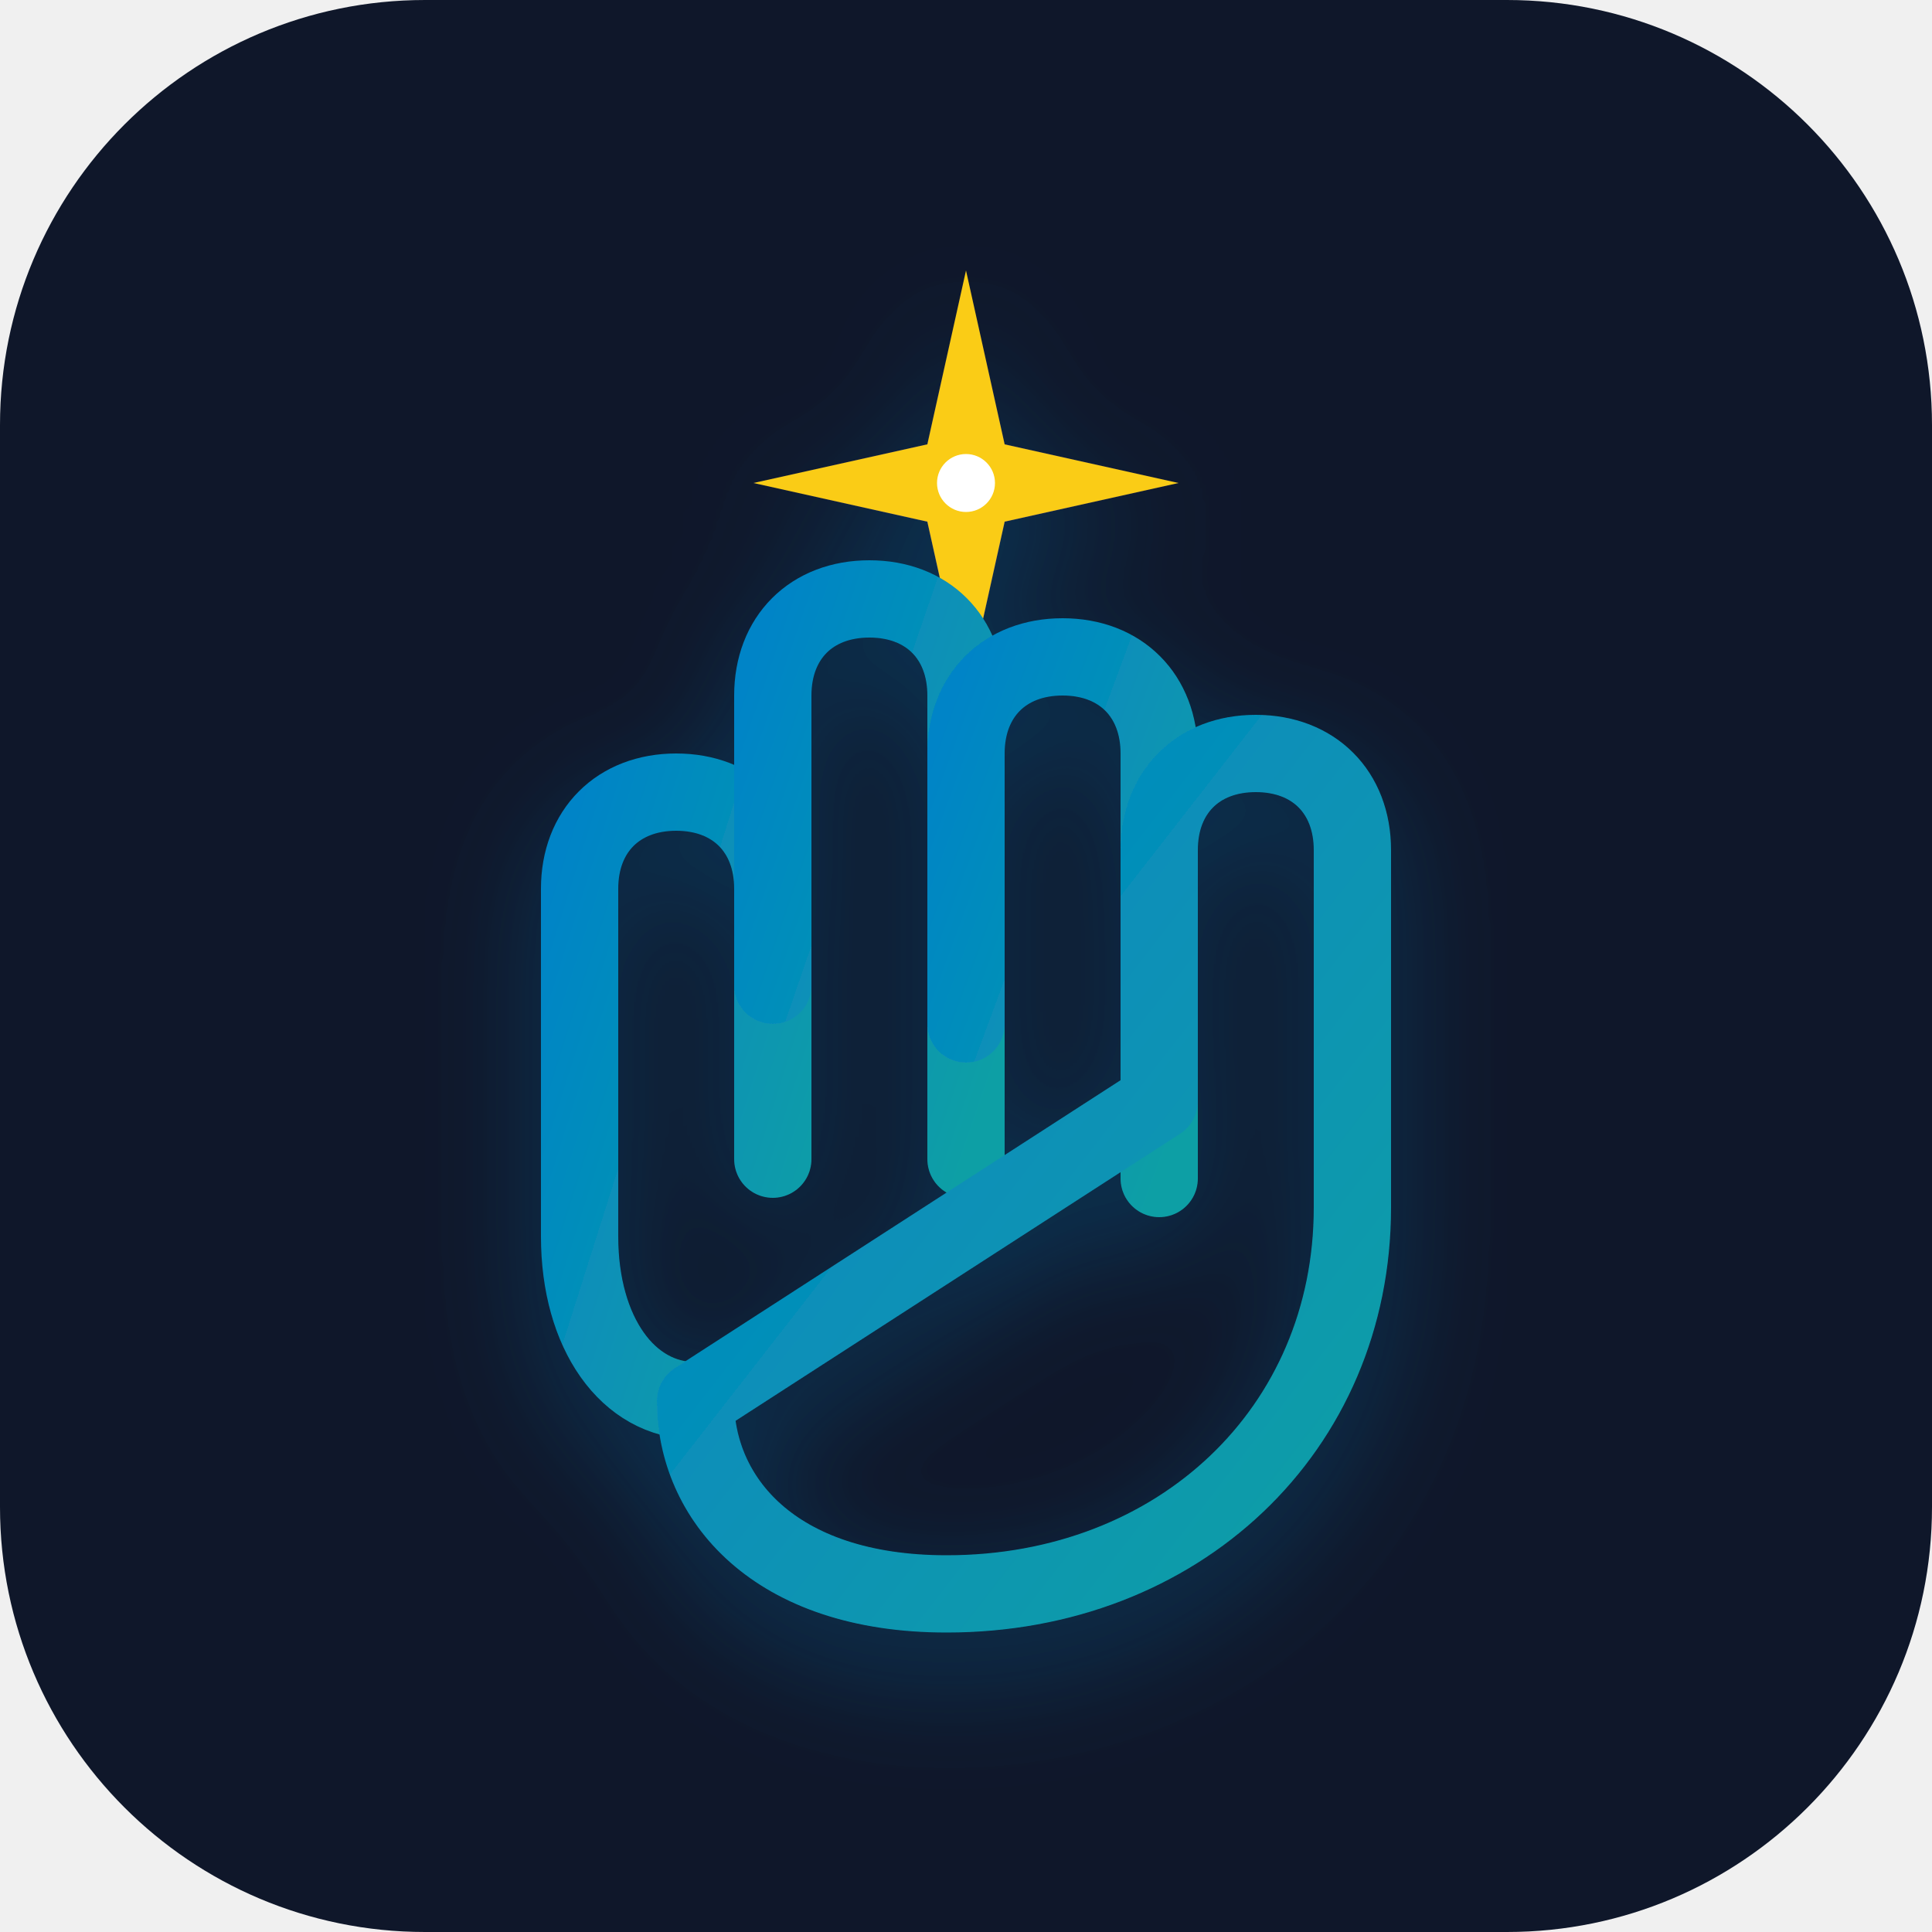
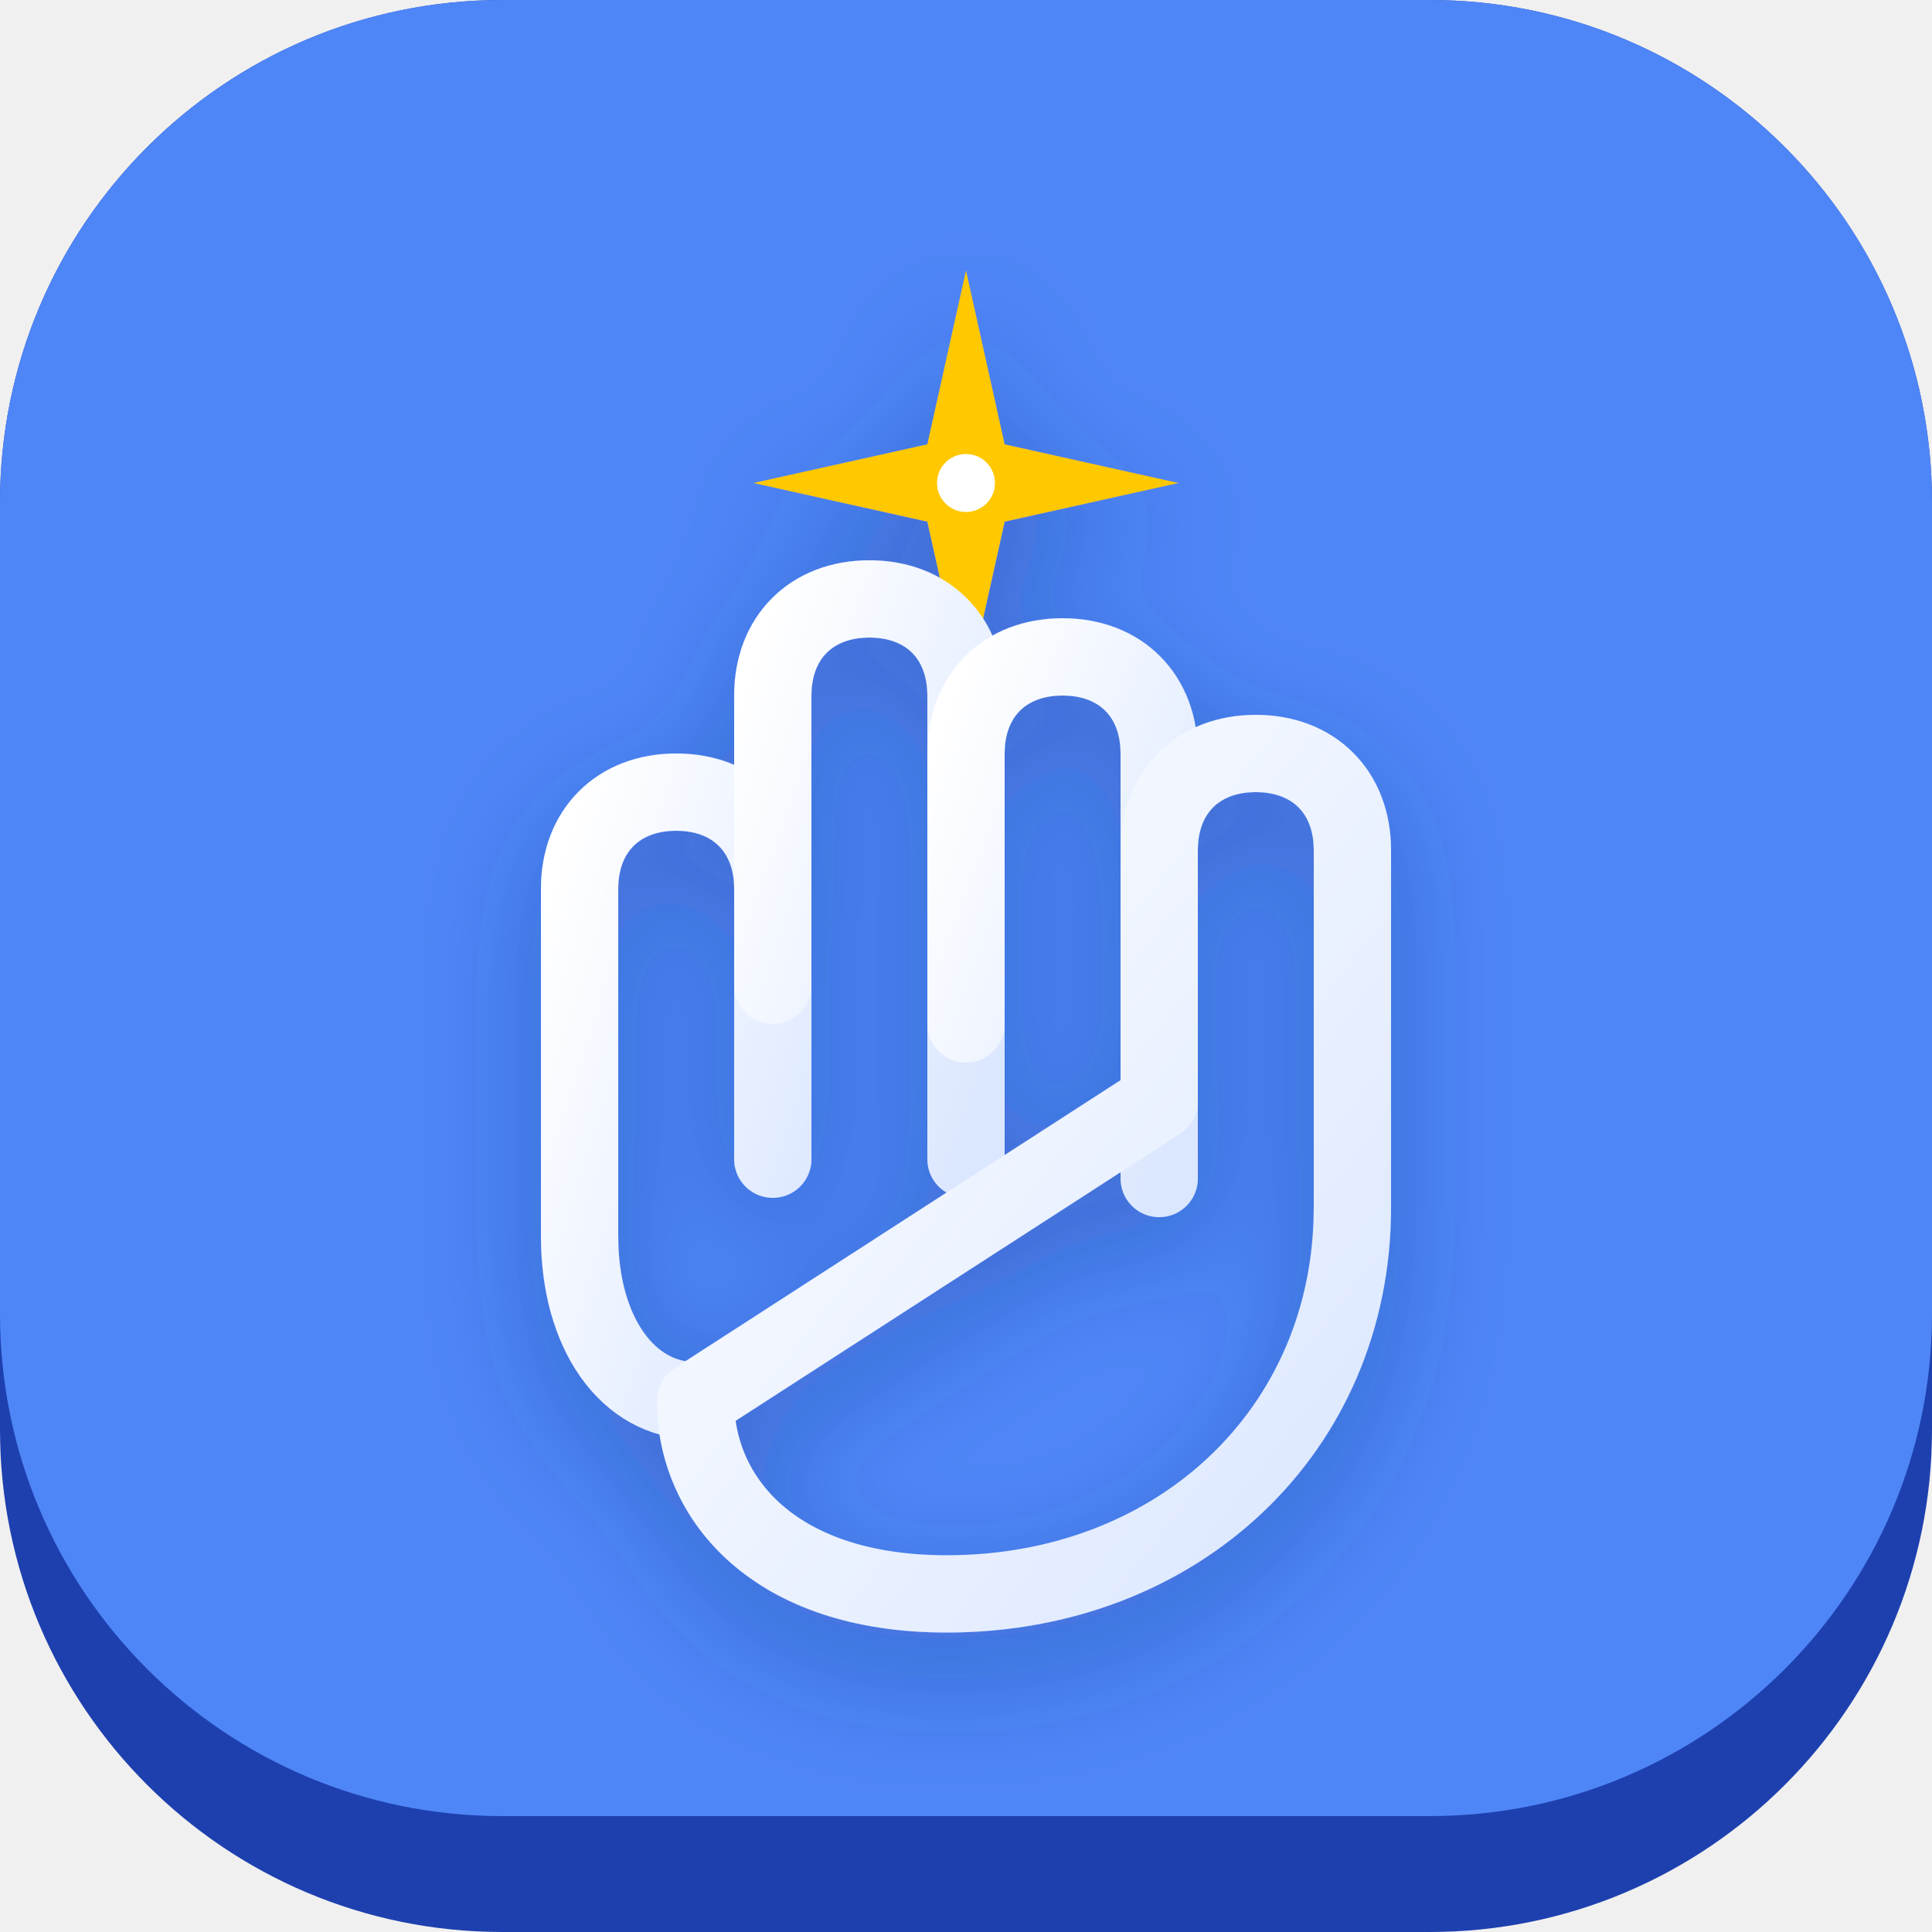
<svg xmlns="http://www.w3.org/2000/svg" viewBox="0 0 200 200" width="200" height="200">
  <defs>
-     <linearGradient id="signLightGrad" x1="0%" y1="0%" x2="100%" y2="100%">
-       <stop offset="0%" stop-color="#0284C7" />
-       <stop offset="100%" stop-color="#0d9fa5" />
+     <linearGradient id="signLightLogoGrad" x1="0%" y1="0%" x2="100%" y2="100%">
+       <stop offset="0%" stop-color="#FFFFFF" />
+       <stop offset="100%" stop-color="#dbe7ff" />
    </linearGradient>
-     <filter id="glow" x="-20%" y="-20%" width="140%" height="140%">
-       <feDropShadow dx="0" dy="4" stdDeviation="6" flood-color="#0284C7" flood-opacity="0.3" />
+     <filter id="signLightGlow" x="-20%" y="-20%" width="140%" height="140%">
+       <feDropShadow dx="0" dy="4" stdDeviation="6" flood-color="#1e3a8a" flood-opacity="0.4" />
    </filter>
  </defs>
-   <rect width="200" height="200" rx="44" fill="#0F172A" />
-   <g filter="url(#glow)">
-     <path d="M100 28 L104 46 L122 50 L104 54 L100 72 L96 54 L78 50 L96 46 Z" fill="#FACC15" />
-     <path d="M72 145 C65 145 60 138 60 128 L60 92 C60 86 64 82 70 82 C76 82 80 86 80 92 L80 120" stroke="url(#signLightGrad)" stroke-width="8" stroke-linecap="round" fill="none" />
-     <path d="M80 102 L80 72 C80 66 84 62 90 62 C96 62 100 66 100 72 L100 120" stroke="url(#signLightGrad)" stroke-width="8" stroke-linecap="round" fill="none" />
-     <path d="M100 106 L100 78 C100 72 104 68 110 68 C116 68 120 72 120 78 L120 122" stroke="url(#signLightGrad)" stroke-width="8" stroke-linecap="round" fill="none" />
-     <path d="M120 114 L120 88 C120 82 124 78 130 78 C136 78 140 82 140 88 L140 125 C140 148 122 165 98 165 C80 165 72 155 72 145 Z" fill="none" stroke="url(#signLightGrad)" stroke-width="8" stroke-linecap="round" stroke-linejoin="round" />
+   <rect width="200" height="200" rx="52" fill="#1e40af" />
+   <rect width="200" height="188" rx="52" fill="#4f86f7" />
+   <g filter="url(#signLightGlow)">
+     <path d="M100 28 L104 46 L122 50 L104 54 L100 72 L96 54 L78 50 L96 46 Z" fill="#ffc800" />
+     <path d="M72 145 C65 145 60 138 60 128 L60 92 C60 86 64 82 70 82 C76 82 80 86 80 92 L80 120" stroke="url(#signLightLogoGrad)" stroke-width="8" stroke-linecap="round" fill="none" />
+     <path d="M80 102 L80 72 C80 66 84 62 90 62 C96 62 100 66 100 72 L100 120" stroke="url(#signLightLogoGrad)" stroke-width="8" stroke-linecap="round" fill="none" />
+     <path d="M100 106 L100 78 C100 72 104 68 110 68 C116 68 120 72 120 78 L120 122" stroke="url(#signLightLogoGrad)" stroke-width="8" stroke-linecap="round" fill="none" />
+     <path d="M120 114 L120 88 C120 82 124 78 130 78 C136 78 140 82 140 88 L140 125 C140 148 122 165 98 165 C80 165 72 155 72 145 Z" fill="none" stroke="url(#signLightLogoGrad)" stroke-width="8" stroke-linecap="round" stroke-linejoin="round" />
    <circle cx="100" cy="50" r="3" fill="#FFFFFF" />
  </g>
</svg>
